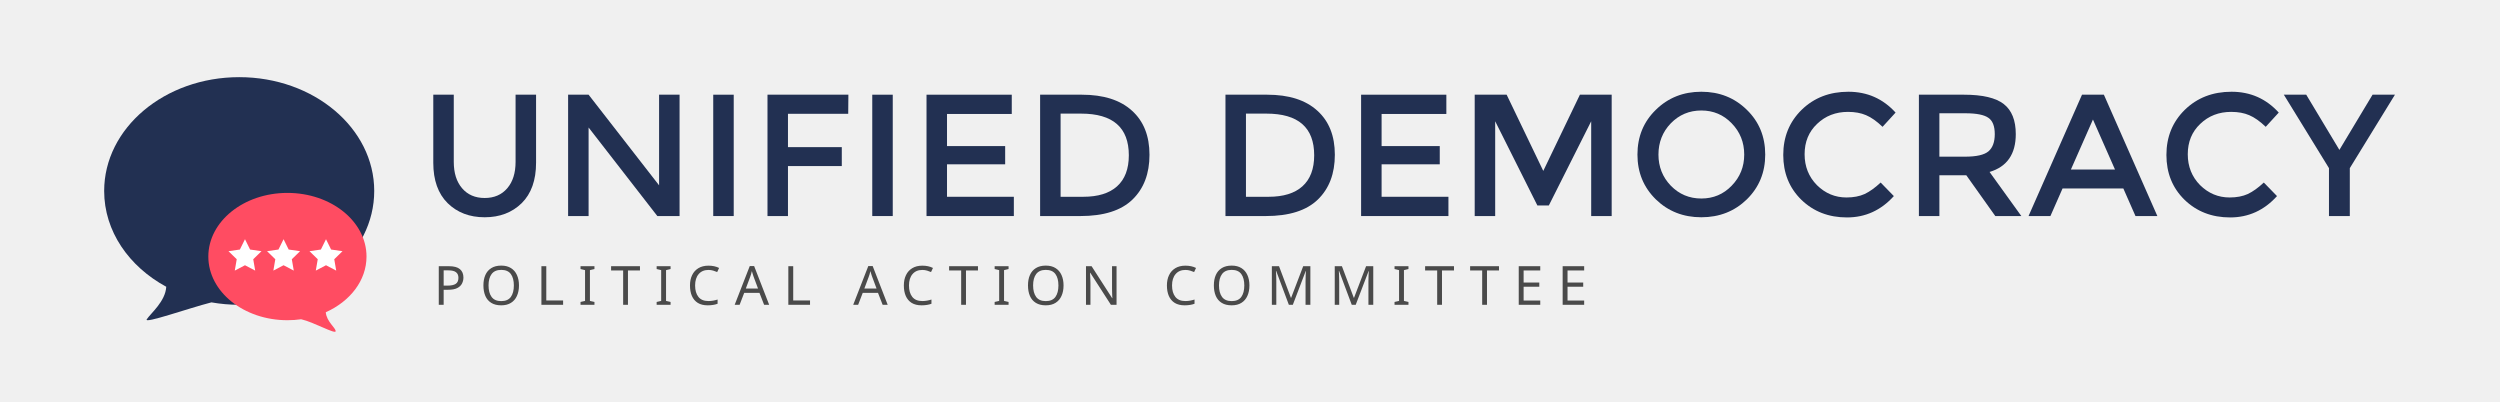
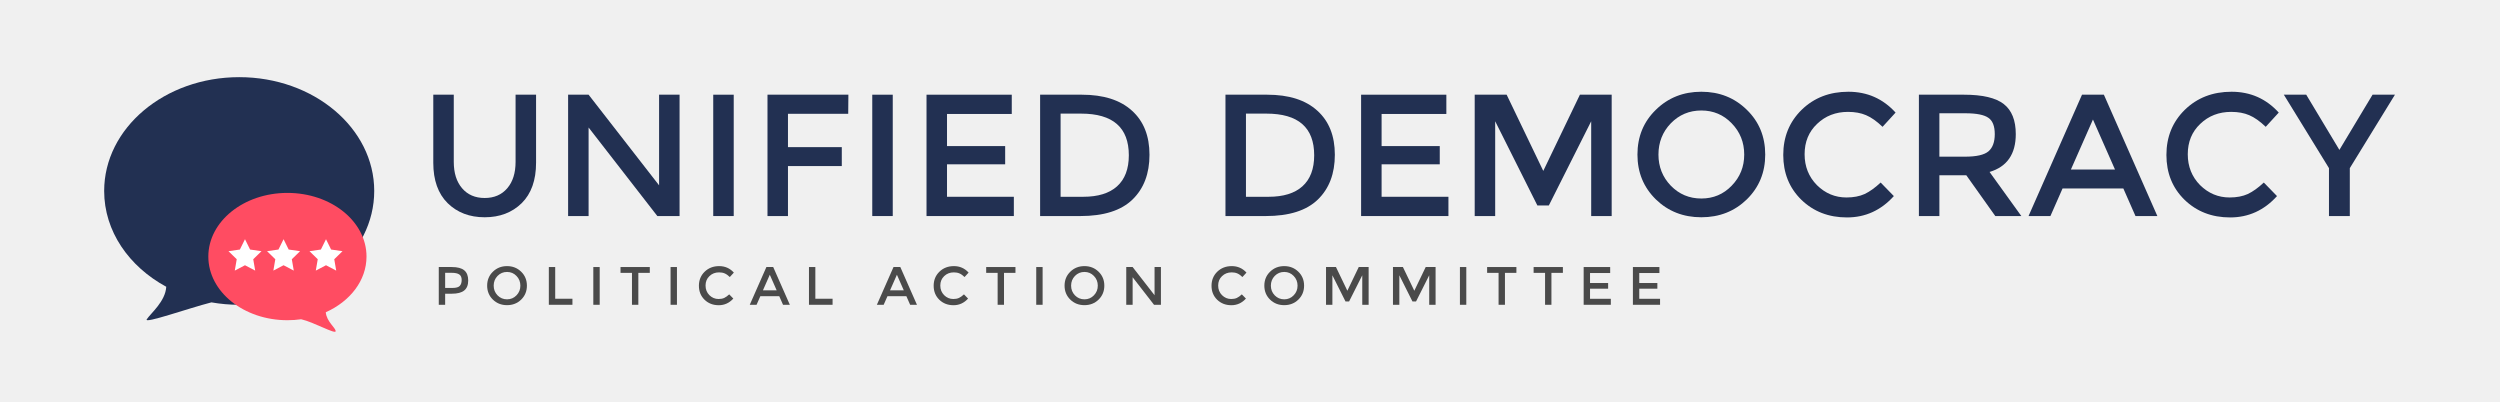
<svg xmlns="http://www.w3.org/2000/svg" id="svg2" version="1.1" viewBox="0 0 648 104" height="104px" width="648px">
  <description>Created with Sketch.</description>
  <defs id="defs6" />
  <g id="UNIFIED-DEMOCRACY" style="font-size:45px;font-family:'Gotham Black';fill:#223052;fill-rule:evenodd;stroke:none;stroke-width:1">
    <path id="path4157" style="font-style:normal;font-variant:normal;font-weight:normal;font-stretch:normal;font-family:Montserrat;-inkscape-font-specification:Montserrat" d="m 119.778,48.8 q 2.16,2.52 5.85,2.52 3.69,0 5.85,-2.52 2.16,-2.52 2.16,-6.84 l 0,-17.415 5.31,0 0,17.64 q 0,6.795 -3.735,10.485 -3.735,3.645 -9.585,3.645 -5.85,0 -9.585,-3.645 -3.735,-3.69 -3.735,-10.485 l 0,-17.64 5.31,0 0,17.415 q 0,4.32 2.16,6.84 z" />
    <path id="path4159" style="font-style:normal;font-variant:normal;font-weight:normal;font-stretch:normal;font-family:Montserrat;-inkscape-font-specification:Montserrat" d="m 170.834,24.545 5.31,0 0,31.455 -5.76,0 -17.82,-22.95 0,22.95 -5.31,0 0,-31.455 5.31,0 18.27,23.49 0,-23.49 z" />
    <path id="path4161" style="font-style:normal;font-variant:normal;font-weight:normal;font-stretch:normal;font-family:Montserrat;-inkscape-font-specification:Montserrat" d="m 184.871,24.545 5.31,0 0,31.455 -5.31,0 0,-31.455 z" />
    <path id="path4163" style="font-style:normal;font-variant:normal;font-weight:normal;font-stretch:normal;font-family:Montserrat;-inkscape-font-specification:Montserrat" d="m 204.243,29.495 0,8.64 13.95,0 0,4.905 -13.95,0 0,12.96 -5.31,0 0,-31.455 20.97,0 -0.045,4.95 -15.615,0 z" />
    <path id="path4165" style="font-style:normal;font-variant:normal;font-weight:normal;font-stretch:normal;font-family:Montserrat;-inkscape-font-specification:Montserrat" d="m 226.091,24.545 5.31,0 0,31.455 -5.31,0 0,-31.455 z" />
    <path id="path4167" style="font-style:normal;font-variant:normal;font-weight:normal;font-stretch:normal;font-family:Montserrat;-inkscape-font-specification:Montserrat" d="m 262.249,24.545 0,4.995 -16.785,0 0,8.325 15.075,0 0,4.725 -15.075,0 0,8.415 17.325,0 0,4.995 -22.635,0 0,-31.455 22.095,0 z" />
    <path id="path4169" style="font-style:normal;font-variant:normal;font-weight:normal;font-stretch:normal;font-family:Montserrat;-inkscape-font-specification:Montserrat" d="m 280.397,24.545 q 8.46,0 13.005,4.14 4.545,4.095 4.545,11.43 0,7.335 -4.41,11.61 -4.41,4.275 -13.5,4.275 l -10.44,0 0,-31.455 10.8,0 z m 12.195,15.705 q 0,-10.8 -12.375,-10.8 l -5.31,0 0,21.555 5.895,0 q 5.715,0 8.73,-2.7 3.06,-2.745 3.06,-8.055 z" />
    <path id="path4171" style="font-style:normal;font-variant:normal;font-weight:normal;font-stretch:normal;font-family:Montserrat;-inkscape-font-specification:Montserrat" d="m 328.442,24.545 q 8.46,0 13.005,4.14 4.545,4.095 4.545,11.43 0,7.335 -4.41,11.61 -4.41,4.275 -13.5,4.275 l -10.44,0 0,-31.455 10.8,0 z m 12.195,15.705 q 0,-10.8 -12.375,-10.8 l -5.31,0 0,21.555 5.895,0 q 5.715,0 8.73,-2.7 3.06,-2.745 3.06,-8.055 z" />
    <path id="path4173" style="font-style:normal;font-variant:normal;font-weight:normal;font-stretch:normal;font-family:Montserrat;-inkscape-font-specification:Montserrat" d="m 374.894,24.545 0,4.995 -16.785,0 0,8.325 15.075,0 0,4.725 -15.075,0 0,8.415 17.325,0 0,4.995 -22.635,0 0,-31.455 22.095,0 z" />
    <path id="path4175" style="font-style:normal;font-variant:normal;font-weight:normal;font-stretch:normal;font-family:Montserrat;-inkscape-font-specification:Montserrat" d="m 387.552,56 -5.31,0 0,-31.455 8.28,0 9.495,19.755 9.495,-19.755 8.235,0 0,31.455 -5.31,0 0,-24.57 -10.98,21.825 -2.97,0 -10.935,-21.825 0,24.57 z" />
    <path id="path4177" style="font-style:normal;font-variant:normal;font-weight:normal;font-stretch:normal;font-family:Montserrat;-inkscape-font-specification:Montserrat" d="m 448.861,31.97 q -3.195,-3.33 -7.875,-3.33 -4.68,0 -7.92,3.33 -3.195,3.33 -3.195,8.1 0,4.725 3.195,8.055 3.24,3.33 7.92,3.33 4.68,0 7.875,-3.33 3.24,-3.33 3.24,-8.055 0,-4.77 -3.24,-8.1 z m 3.915,19.71 q -4.77,4.635 -11.79,4.635 -7.02,0 -11.79,-4.635 -4.77,-4.68 -4.77,-11.61 0,-6.975 4.77,-11.61 4.77,-4.68 11.79,-4.68 7.02,0 11.79,4.68 4.77,4.635 4.77,11.61 0,6.93 -4.77,11.61 z" />
    <path id="path4179" style="font-style:normal;font-variant:normal;font-weight:normal;font-stretch:normal;font-family:Montserrat;-inkscape-font-specification:Montserrat" d="m 478.599,51.185 q 2.745,0 4.725,-0.9 1.98,-0.945 4.14,-2.97 l 3.42,3.51 q -4.995,5.535 -12.15,5.535 -7.11,0 -11.835,-4.59 -4.68,-4.59 -4.68,-11.61 0,-7.02 4.77,-11.7 4.815,-4.68 12.105,-4.68 7.335,0 12.24,5.4 l -3.375,3.69 q -2.25,-2.16 -4.275,-3.015 -1.98,-0.855 -4.68,-0.855 -4.77,0 -8.01,3.105 -3.24,3.06 -3.24,7.875 0,4.77 3.195,8.01 3.24,3.195 7.65,3.195 z" />
    <path id="path4181" style="font-style:normal;font-variant:normal;font-weight:normal;font-stretch:normal;font-family:Montserrat;-inkscape-font-specification:Montserrat" d="m 522.489,34.76 q 0,7.785 -6.795,9.81 l 8.235,11.43 -6.75,0 -7.515,-10.575 -6.975,0 0,10.575 -5.31,0 0,-31.455 11.7,0 q 7.2,0 10.305,2.43 3.105,2.43 3.105,7.785 z m -13.185,5.85 q 4.5,0 6.12,-1.395 1.62,-1.395 1.62,-4.455 0,-3.105 -1.665,-4.23 -1.665,-1.17 -5.94,-1.17 l -6.75,0 0,11.25 6.615,0 z" />
    <path id="path4183" style="font-style:normal;font-variant:normal;font-weight:normal;font-stretch:normal;font-family:Montserrat;-inkscape-font-specification:Montserrat" d="m 534.617,48.845 -3.15,7.155 -5.67,0 13.86,-31.455 5.67,0 13.86,31.455 -5.67,0 -3.15,-7.155 -15.75,0 z m 13.59,-4.905 -5.715,-12.96 -5.715,12.96 11.43,0 z" />
    <path id="path4185" style="font-style:normal;font-variant:normal;font-weight:normal;font-stretch:normal;font-family:Montserrat;-inkscape-font-specification:Montserrat" d="m 577.915,51.185 q 2.745,0 4.725,-0.9 1.98,-0.945 4.14,-2.97 l 3.42,3.51 q -4.995,5.535 -12.15,5.535 -7.11,0 -11.835,-4.59 -4.68,-4.59 -4.68,-11.61 0,-7.02 4.77,-11.7 4.815,-4.68 12.105,-4.68 7.335,0 12.24,5.4 l -3.375,3.69 q -2.25,-2.16 -4.275,-3.015 -1.98,-0.855 -4.68,-0.855 -4.77,0 -8.01,3.105 -3.24,3.06 -3.24,7.875 0,4.77 3.195,8.01 3.24,3.195 7.65,3.195 z" />
    <path id="path4187" style="font-style:normal;font-variant:normal;font-weight:normal;font-stretch:normal;font-family:Montserrat;-inkscape-font-specification:Montserrat" d="m 609.07,56 -5.4,0 0,-12.42 -11.7,-19.035 5.805,0 8.595,14.31 8.595,-14.31 5.805,0 -11.7,19.035 0,12.42 z" />
  </g>
-   <text style="font-weight:normal;font-size:14px;font-family:'Gotham Light';letter-spacing:3.6;fill:#4a4a4a;fill-rule:evenodd;stroke:none;stroke-width:1" letter-spacing="3.6" font-weight="normal" font-size="14" id="POLITICAL-ACTION-COM">
-     <tspan id="tspan18" y="79" x="112.372" style="font-style:normal;font-variant:normal;font-weight:normal;font-stretch:normal;font-family:Montserrat;-inkscape-font-specification:Montserrat">POLITICAL ACTION COMMITTEE</tspan>
-   </text>
+   <g style="font-weight:normal;font-size:14px;font-family:'Gotham Light';letter-spacing:3.6;fill:#4a4a4a;fill-rule:evenodd;stroke:none;stroke-width:1" id="POLITICAL-ACTION-COM">
+     <path d="m 117.09,69.214 q 2.226,0 3.248,0.854 1.022,0.854 1.022,2.632 0,1.778 -1.05,2.604 -1.036,0.826 -3.192,0.826 l -1.736,0 0,2.87 -1.652,0 0,-9.786 3.36,0 z m 0.21,5.418 q 1.372,0 1.862,-0.518 0.504,-0.532 0.504,-1.54 0,-1.022 -0.63,-1.442 -0.63,-0.42 -1.974,-0.42 l -1.68,0 0,3.92 1.918,0 z" style="font-style:normal;font-variant:normal;font-weight:normal;font-stretch:normal;font-family:Montserrat;-inkscape-font-specification:Montserrat" id="path4160" />
+     <path d="m 133.872,71.524 q -0.994,-1.036 -2.45,-1.036 -1.456,0 -2.464,1.036 -0.994,1.036 -0.994,2.52 0,1.47 0.994,2.506 1.008,1.036 2.464,1.036 1.456,0 2.45,-1.036 1.008,-1.036 1.008,-2.506 0,-1.484 -1.008,-2.52 z m 1.218,6.132 q -1.484,1.442 -3.668,1.442 -2.184,0 -3.668,-1.442 -1.484,-1.456 -1.484,-3.612 0,-2.17 1.484,-3.612 1.484,-1.456 3.668,-1.456 2.184,0 3.668,1.456 1.484,1.442 1.484,3.612 0,2.156 -1.484,3.612 z" style="font-style:normal;font-variant:normal;font-weight:normal;font-stretch:normal;font-family:Montserrat;-inkscape-font-specification:Montserrat" id="path4162" />
+     <path d="m 142.258,79 0,-9.786 1.652,0 0,8.218 4.466,0 0,1.568 -6.118,0 z" style="font-style:normal;font-variant:normal;font-weight:normal;font-stretch:normal;font-family:Montserrat;-inkscape-font-specification:Montserrat" id="path4164" />
+     <path d="m 153.788,69.214 1.652,0 0,9.786 -1.652,0 0,-9.786 z" style="font-style:normal;font-variant:normal;font-weight:normal;font-stretch:normal;font-family:Montserrat;-inkscape-font-specification:Montserrat" id="path4166" />
+     <path d="m 165.459,70.726 0,8.274 -1.652,0 0,-8.274 -2.968,0 0,-1.512 7.588,0 0,1.512 -2.968,0 z" style="font-style:normal;font-variant:normal;font-weight:normal;font-stretch:normal;font-family:Montserrat;-inkscape-font-specification:Montserrat" id="path4168" />
+     <path d="m 173.812,69.214 1.652,0 0,9.786 -1.652,0 0,-9.786 z" style="font-style:normal;font-variant:normal;font-weight:normal;font-stretch:normal;font-family:Montserrat;-inkscape-font-specification:Montserrat" id="path4170" />
+     <path d="m 186.253,77.502 q 0.854,0 1.47,-0.28 0.616,-0.294 1.288,-0.924 l 1.064,1.092 q -1.554,1.722 -3.78,1.722 -2.212,0 -3.682,-1.428 -1.456,-1.428 -1.456,-3.612 0,-2.184 1.484,-3.64 1.498,-1.456 3.766,-1.456 2.282,0 3.808,1.68 l -1.05,1.148 q -0.7,-0.672 -1.33,-0.938 -0.616,-0.266 -1.456,-0.266 -1.484,0 -2.492,0.966 -1.008,0.952 -1.008,2.45 0,1.484 0.994,2.492 1.008,0.994 2.38,0.994 z" style="font-style:normal;font-variant:normal;font-weight:normal;font-stretch:normal;font-family:Montserrat;-inkscape-font-specification:Montserrat" id="path4172" />
+     <path d="m 197.082,76.774 -0.98,2.226 -1.764,0 4.312,-9.786 1.764,0 4.312,9.786 -1.764,0 -0.98,-2.226 -4.9,0 z m 4.228,-1.526 -1.778,-4.032 -1.778,4.032 3.556,0 z" style="font-style:normal;font-variant:normal;font-weight:normal;font-stretch:normal;font-family:Montserrat;-inkscape-font-specification:Montserrat" id="path4174" />
+     <path d="m 209.686,79 0,-9.786 1.652,0 0,8.218 4.466,0 0,1.568 -6.118,0 z" style="font-style:normal;font-variant:normal;font-weight:normal;font-stretch:normal;font-family:Montserrat;-inkscape-font-specification:Montserrat" id="path4176" />
+     <path d="m 230.03,76.774 -0.98,2.226 -1.764,0 4.312,-9.786 1.764,0 4.312,9.786 -1.764,0 -0.98,-2.226 -4.9,0 z m 4.228,-1.526 -1.778,-4.032 -1.778,4.032 3.556,0 z" style="font-style:normal;font-variant:normal;font-weight:normal;font-stretch:normal;font-family:Montserrat;-inkscape-font-specification:Montserrat" id="path4178" />
+     <path d="m 247.101,77.502 q 0.854,0 1.47,-0.28 0.616,-0.294 1.288,-0.924 l 1.064,1.092 q -1.554,1.722 -3.78,1.722 -2.212,0 -3.682,-1.428 -1.456,-1.428 -1.456,-3.612 0,-2.184 1.484,-3.64 1.498,-1.456 3.766,-1.456 2.282,0 3.808,1.68 l -1.05,1.148 q -0.7,-0.672 -1.33,-0.938 -0.616,-0.266 -1.456,-0.266 -1.484,0 -2.492,0.966 -1.008,0.952 -1.008,2.45 0,1.484 0.994,2.492 1.008,0.994 2.38,0.994 z" style="font-style:normal;font-variant:normal;font-weight:normal;font-stretch:normal;font-family:Montserrat;-inkscape-font-specification:Montserrat" id="path4180" />
+     <path d="m 260.239,70.726 0,8.274 -1.652,0 0,-8.274 -2.968,0 0,-1.512 7.588,0 0,1.512 -2.968,0 z" style="font-style:normal;font-variant:normal;font-weight:normal;font-stretch:normal;font-family:Montserrat;-inkscape-font-specification:Montserrat" id="path4182" />
+     <path d="m 268.592,69.214 1.652,0 0,9.786 -1.652,0 0,-9.786 z" style="font-style:normal;font-variant:normal;font-weight:normal;font-stretch:normal;font-family:Montserrat;-inkscape-font-specification:Montserrat" id="path4184" />
+     <path d="m 283.539,71.524 q -0.994,-1.036 -2.45,-1.036 -1.456,0 -2.464,1.036 -0.994,1.036 -0.994,2.52 0,1.47 0.994,2.506 1.008,1.036 2.464,1.036 1.456,0 2.45,-1.036 1.008,-1.036 1.008,-2.506 0,-1.484 -1.008,-2.52 z m 1.218,6.132 q -1.484,1.442 -3.668,1.442 -2.184,0 -3.668,-1.442 -1.484,-1.456 -1.484,-3.612 0,-2.17 1.484,-3.612 1.484,-1.456 3.668,-1.456 2.184,0 3.668,1.456 1.484,1.442 1.484,3.612 0,2.156 -1.484,3.612 z" style="font-style:normal;font-variant:normal;font-weight:normal;font-stretch:normal;font-family:Montserrat;-inkscape-font-specification:Montserrat" id="path4186" />
+     <path d="m 299.261,69.214 1.652,0 0,9.786 -1.792,0 -5.544,-7.14 0,7.14 -1.652,0 0,-9.786 1.652,0 5.684,7.308 0,-7.308 z" style="font-style:normal;font-variant:normal;font-weight:normal;font-stretch:normal;font-family:Montserrat;-inkscape-font-specification:Montserrat" id="path4188" />
+     <path d="m 319.123,77.502 q 0.854,0 1.47,-0.28 0.616,-0.294 1.288,-0.924 l 1.064,1.092 q -1.554,1.722 -3.78,1.722 -2.212,0 -3.682,-1.428 -1.456,-1.428 -1.456,-3.612 0,-2.184 1.484,-3.64 1.498,-1.456 3.766,-1.456 2.282,0 3.808,1.68 l -1.05,1.148 q -0.7,-0.672 -1.33,-0.938 -0.616,-0.266 -1.456,-0.266 -1.484,0 -2.492,0.966 -1.008,0.952 -1.008,2.45 0,1.484 0.994,2.492 1.008,0.994 2.38,0.994 z" style="font-style:normal;font-variant:normal;font-weight:normal;font-stretch:normal;font-family:Montserrat;-inkscape-font-specification:Montserrat" id="path4190" />
+     <path d="m 335.318,71.524 q -0.994,-1.036 -2.45,-1.036 -1.456,0 -2.464,1.036 -0.994,1.036 -0.994,2.52 0,1.47 0.994,2.506 1.008,1.036 2.464,1.036 1.456,0 2.45,-1.036 1.008,-1.036 1.008,-2.506 0,-1.484 -1.008,-2.52 z m 1.218,6.132 q -1.484,1.442 -3.668,1.442 -2.184,0 -3.668,-1.442 -1.484,-1.456 -1.484,-3.612 0,-2.17 1.484,-3.612 1.484,-1.456 3.668,-1.456 2.184,0 3.668,1.456 1.484,1.442 1.484,3.612 0,2.156 -1.484,3.612 z" style="font-style:normal;font-variant:normal;font-weight:normal;font-stretch:normal;font-family:Montserrat;-inkscape-font-specification:Montserrat" id="path4192" />
+     <path d="m 345.356,79 -1.652,0 0,-9.786 2.576,0 2.954,6.146 2.954,-6.146 2.562,0 0,9.786 -1.652,0 0,-7.644 -3.416,6.79 -0.924,0 -3.402,-6.79 0,7.644 z" style="font-style:normal;font-variant:normal;font-weight:normal;font-stretch:normal;font-family:Montserrat;-inkscape-font-specification:Montserrat" id="path4194" />
+     <path d="m 362.71,79 -1.652,0 0,-9.786 2.576,0 2.954,6.146 2.954,-6.146 2.562,0 0,9.786 -1.652,0 0,-7.644 -3.416,6.79 -0.924,0 -3.402,-6.79 0,7.644 z" style="font-style:normal;font-variant:normal;font-weight:normal;font-stretch:normal;font-family:Montserrat;-inkscape-font-specification:Montserrat" id="path4196" />
+     <path d="m 378.412,69.214 1.652,0 0,9.786 -1.652,0 0,-9.786 z" style="font-style:normal;font-variant:normal;font-weight:normal;font-stretch:normal;font-family:Montserrat;-inkscape-font-specification:Montserrat" id="path4198" />
+     <path d="m 390.083,70.726 0,8.274 -1.652,0 0,-8.274 -2.968,0 0,-1.512 7.588,0 0,1.512 -2.968,0 z" style="font-style:normal;font-variant:normal;font-weight:normal;font-stretch:normal;font-family:Montserrat;-inkscape-font-specification:Montserrat" id="path4200" />
+     <path d="m 402.132,70.726 0,8.274 -1.652,0 0,-8.274 -2.968,0 0,-1.512 7.588,0 0,1.512 -2.968,0 z" style="font-style:normal;font-variant:normal;font-weight:normal;font-stretch:normal;font-family:Montserrat;-inkscape-font-specification:Montserrat" id="path4202" />
+     <path d="m 417.359,69.214 0,1.554 -5.222,0 0,2.59 4.69,0 0,1.47 -4.69,0 0,2.618 5.39,0 0,1.554 -7.042,0 0,-9.786 6.874,0 z" style="font-style:normal;font-variant:normal;font-weight:normal;font-stretch:normal;font-family:Montserrat;-inkscape-font-specification:Montserrat" id="path4204" />
+     <path d="m 430.12,69.214 0,1.554 -5.222,0 0,2.59 4.69,0 0,1.47 -4.69,0 0,2.618 5.39,0 0,1.554 -7.042,0 0,-9.786 6.874,0 z" style="font-style:normal;font-variant:normal;font-weight:normal;font-stretch:normal;font-family:Montserrat;-inkscape-font-specification:Montserrat" id="path4206" />
+   </g>
  <g transform="translate(27,20)" id="Group" style="fill:none;fill-rule:evenodd;stroke:none;stroke-width:1">
    <path style="fill:#223052" id="Oval-3" d="M 16.094,54.33 C 6.413,49.083 0,39.923 0,29.5 0,13.208 15.67,0 35,0 54.33,0 70,13.208 70,29.5 70,45.792 54.33,59 35,59 c -2.468,0 -4.876,-0.215 -7.2,-0.625 -5.965,1.529 -17.604,5.662 -16.757,4.382 1.04,-1.571 4.838,-4.625 5.05,-8.428 z" />
    <path style="fill:#ff4c62" id="Oval-4" d="M 51.065,62.751 C 49.907,62.915 48.716,63 47.5,63 36.178,63 27,55.613 27,46.5 27,37.387 36.178,30 47.5,30 58.822,30 68,37.387 68,46.5 68,52.71 63.738,58.118 57.44,60.934 57.649,63.384 60,64.94 60,65.844 c 0,0.903 -5.688,-2.369 -8.935,-3.092 z" />
    <polygon style="fill:#ffffff" points="35.177,44.68 36.5,42 37.823,44.68 40.78,45.109 38.64,47.195 39.145,50.141 36.5,48.75 33.855,50.141 34.36,47.195 32.22,45.109 " id="Star-5" />
    <polygon style="fill:#ffffff" points="45.177,44.68 46.5,42 47.823,44.68 50.78,45.109 48.64,47.195 49.145,50.141 46.5,48.75 43.855,50.141 44.36,47.195 42.22,45.109 " id="Star-6" />
    <polygon style="fill:#ffffff" points="56.177,44.68 57.5,42 58.823,44.68 61.78,45.109 59.64,47.195 60.145,50.141 57.5,48.75 54.855,50.141 55.36,47.195 53.22,45.109 " id="Star-7" />
  </g>
</svg>
